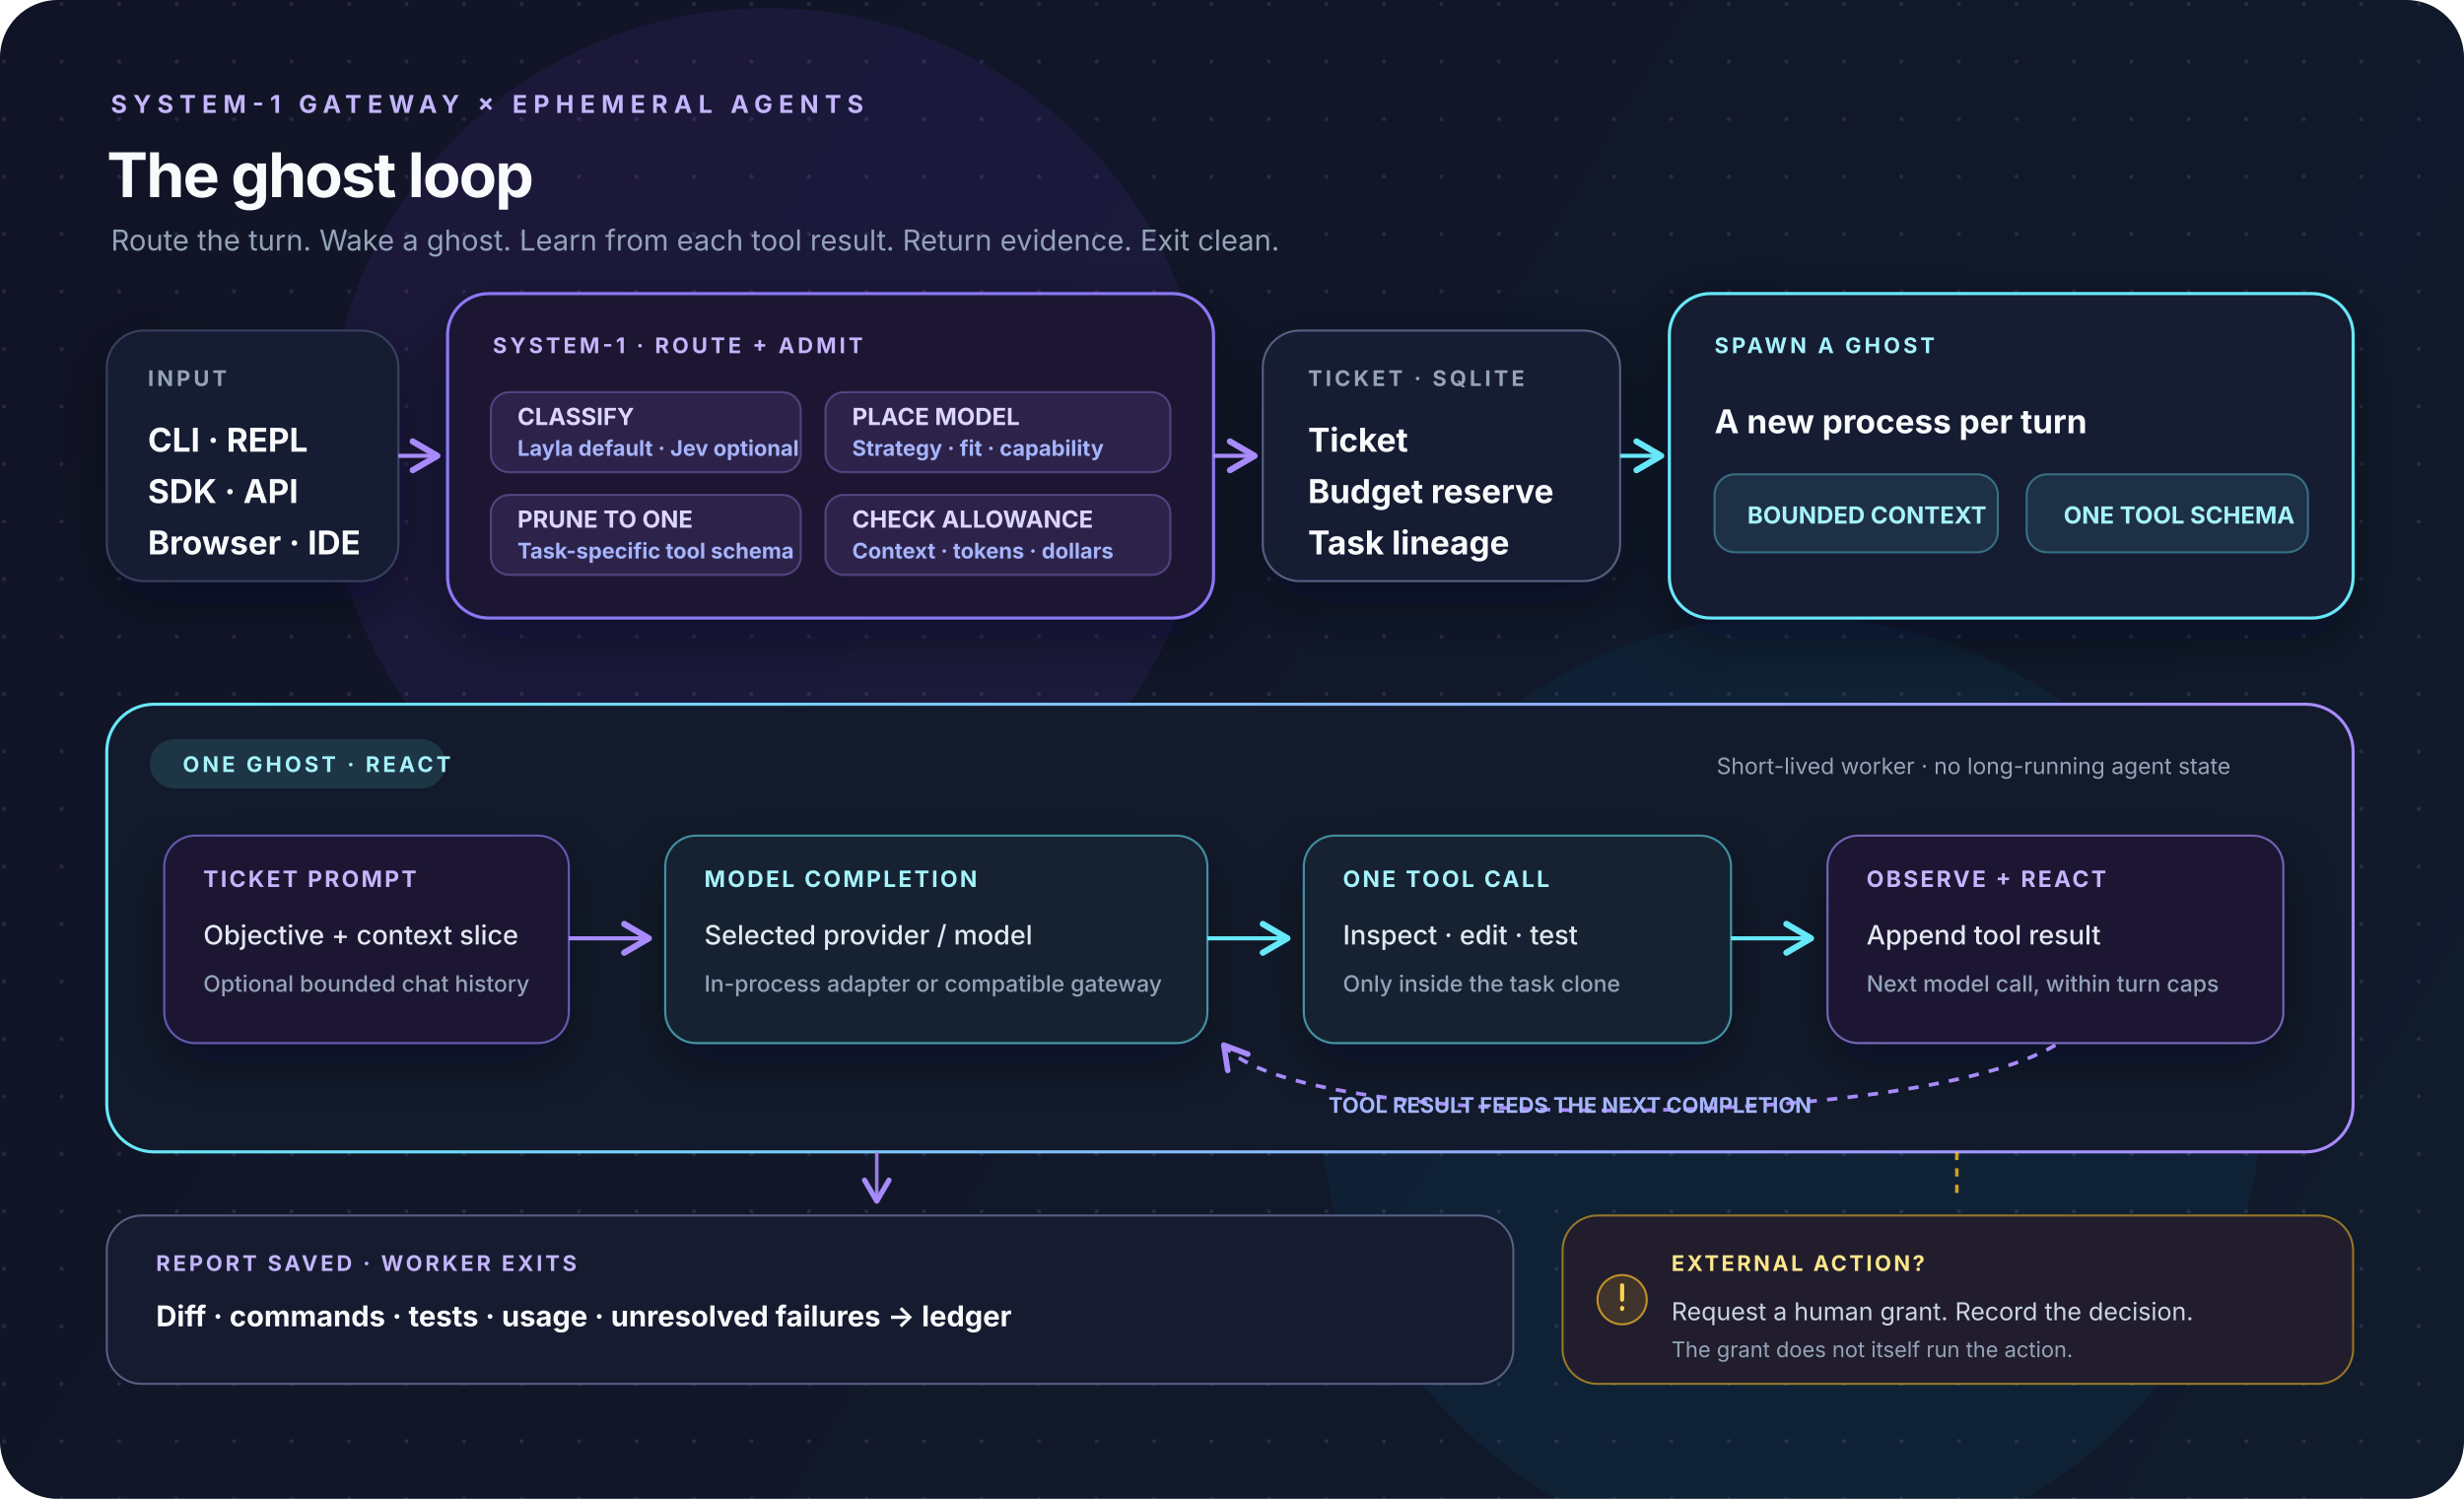
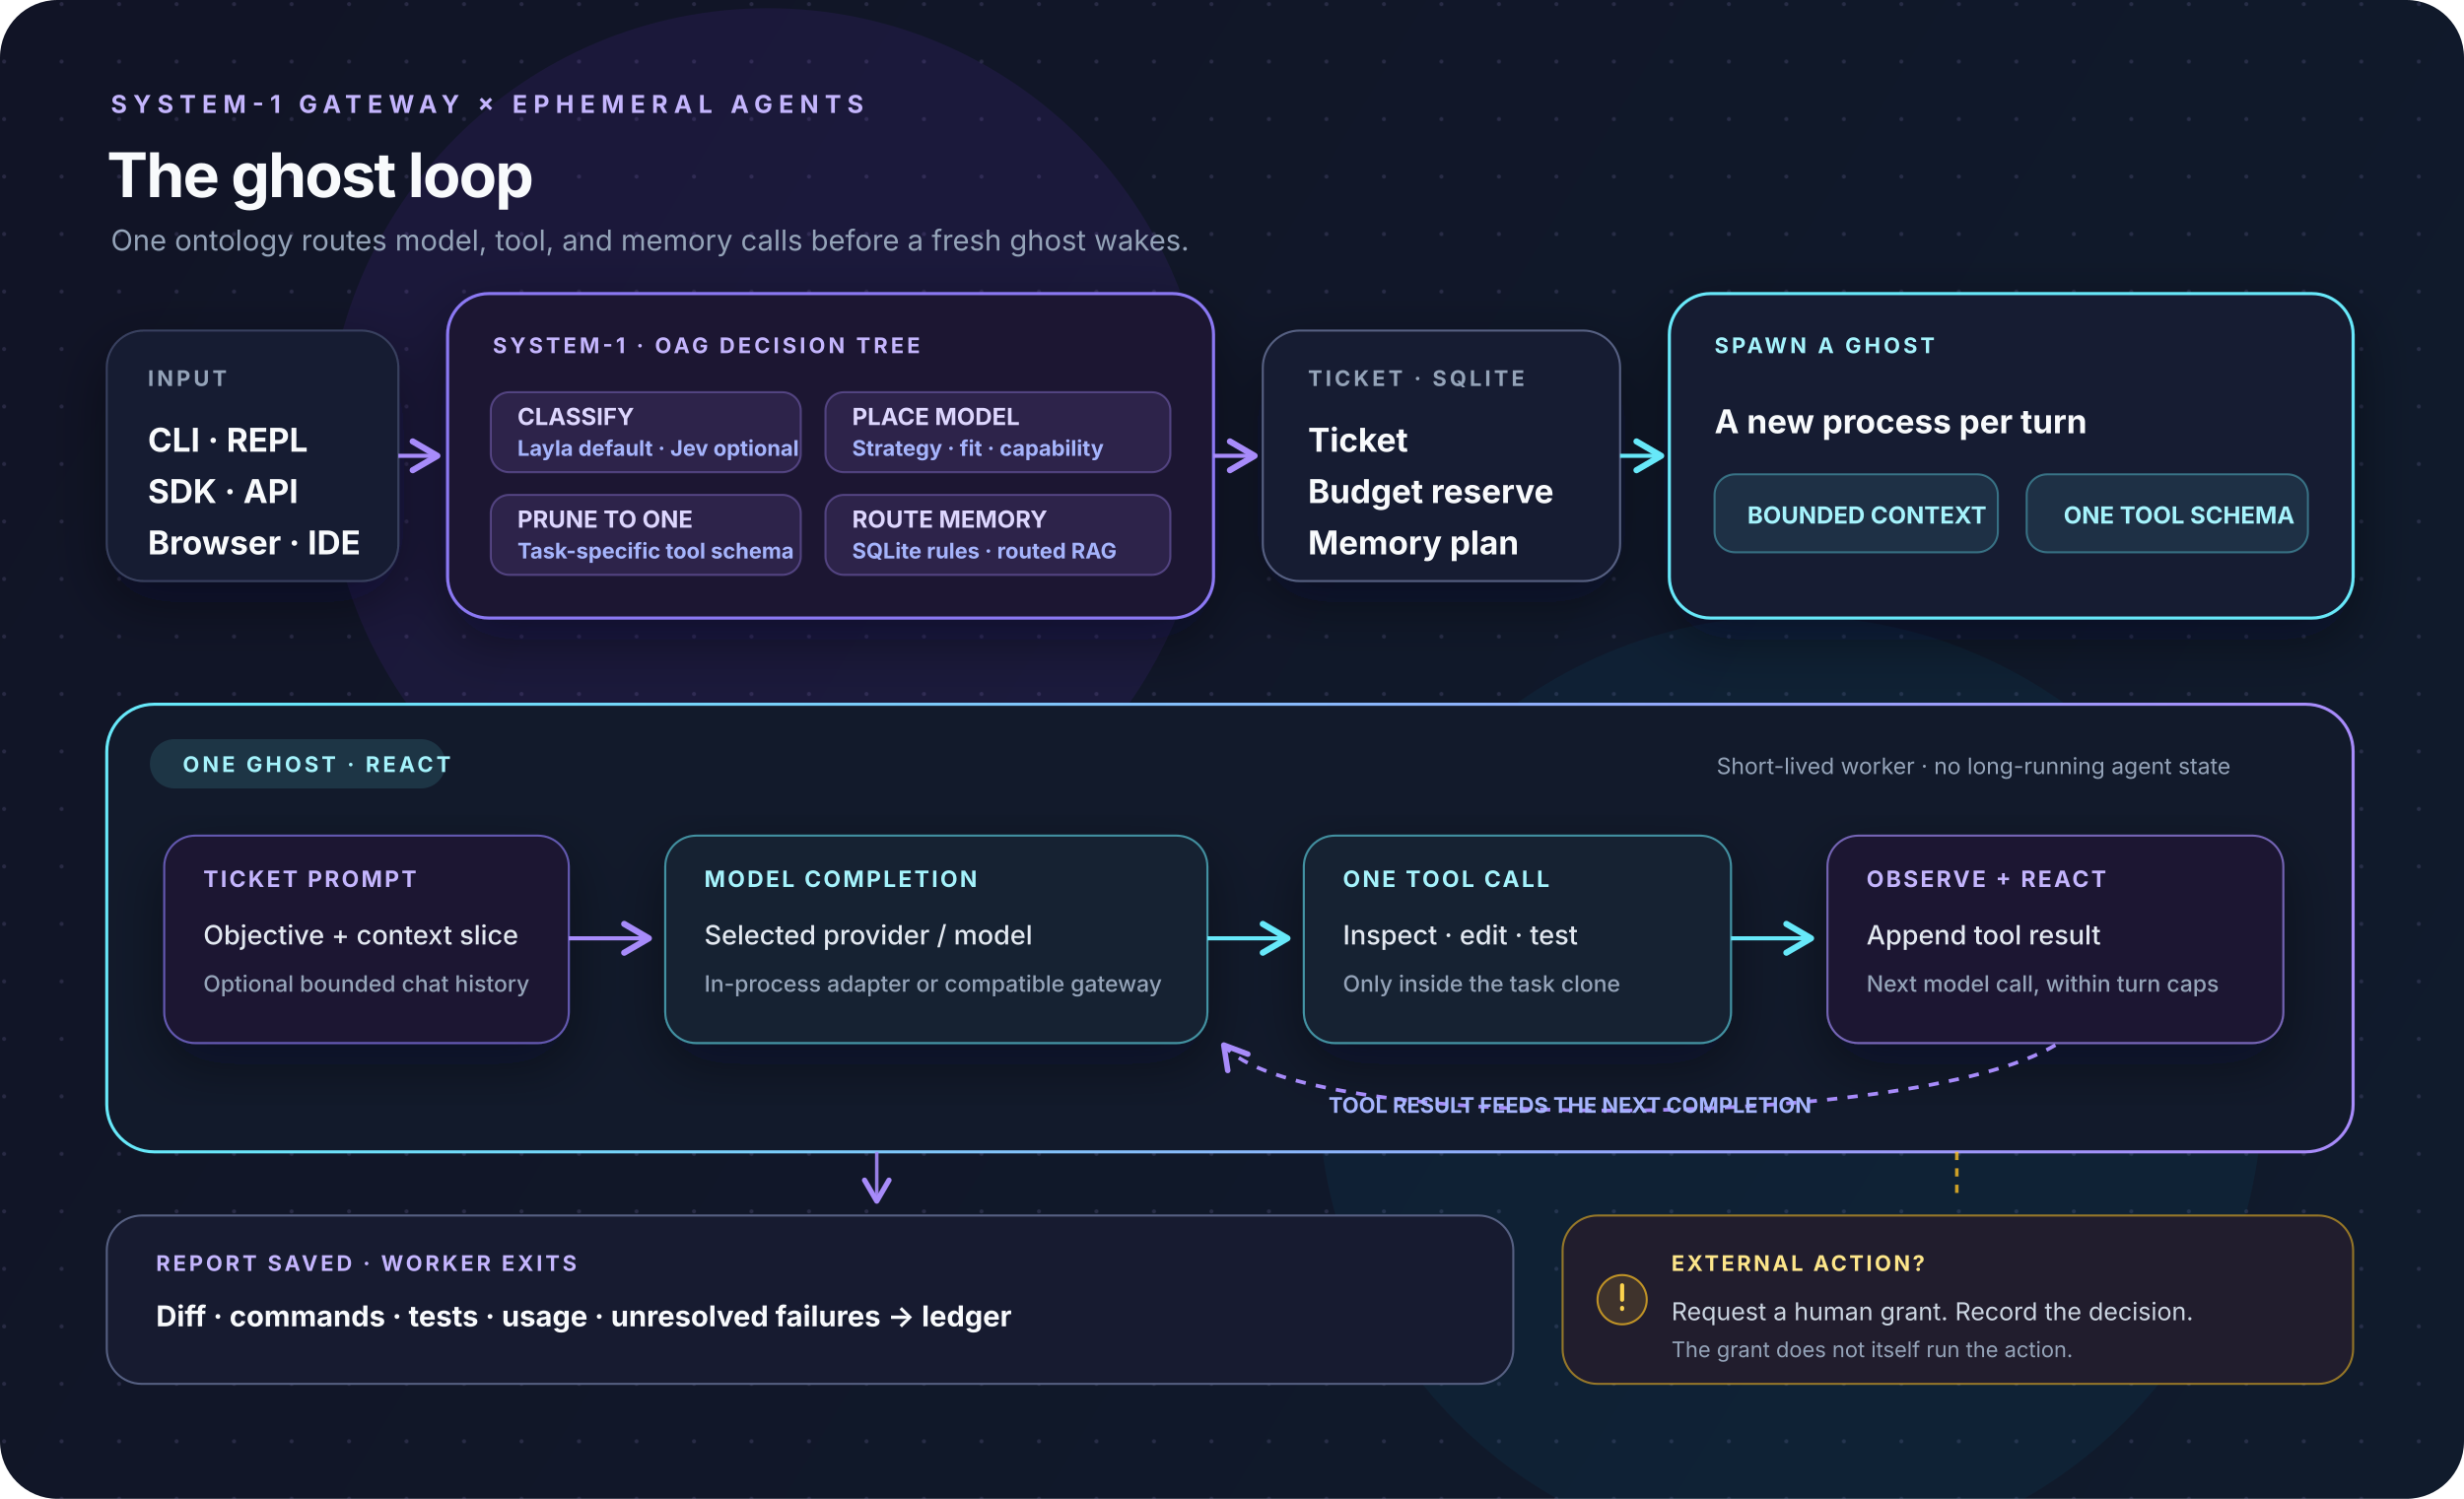
<svg xmlns="http://www.w3.org/2000/svg" width="1200" height="730" viewBox="0 0 1200 730" fill="none">
  <defs>
    <linearGradient id="bg" x1="45" y1="30" x2="1158" y2="700" gradientUnits="userSpaceOnUse">
      <stop stop-color="#111426" />
      <stop offset="1" stop-color="#101B2C" />
    </linearGradient>
    <linearGradient id="violet" x1="230" y1="150" x2="590" y2="330" gradientUnits="userSpaceOnUse">
      <stop stop-color="#A78BFA" />
      <stop offset="1" stop-color="#7C6CF0" />
    </linearGradient>
    <linearGradient id="cyan" x1="100" y1="400" x2="1100" y2="570" gradientUnits="userSpaceOnUse">
      <stop stop-color="#67E8F9" />
      <stop offset="1" stop-color="#A78BFA" />
    </linearGradient>
    <pattern id="dots" width="28" height="28" patternUnits="userSpaceOnUse">
      <circle cx="2" cy="2" r="1" fill="#C4B5FD" fill-opacity=".13" />
    </pattern>
    <marker id="arrowV" markerWidth="9" markerHeight="9" refX="7" refY="4.5" orient="auto">
      <path d="M1 1 7 4.5 1 8" stroke="#A78BFA" stroke-width="1.5" stroke-linecap="round" stroke-linejoin="round" />
    </marker>
    <marker id="arrowC" markerWidth="9" markerHeight="9" refX="7" refY="4.5" orient="auto">
      <path d="M1 1 7 4.5 1 8" stroke="#67E8F9" stroke-width="1.5" stroke-linecap="round" stroke-linejoin="round" />
    </marker>
    <filter id="shadow" x="-20%" y="-20%" width="140%" height="150%">
      <feDropShadow dx="0" dy="10" stdDeviation="14" flood-color="#050713" flood-opacity=".42" />
    </filter>
  </defs>
  <rect width="1200" height="730" rx="28" fill="url(#bg)" />
  <rect width="1200" height="730" rx="28" fill="url(#dots)" />
  <circle cx="374" cy="219" r="215" fill="#7C3AED" fill-opacity=".10" />
  <circle cx="872" cy="530" r="230" fill="#0891B2" fill-opacity=".075" />
  <g font-family="Inter, ui-sans-serif, system-ui, -apple-system, Segoe UI, sans-serif">
    <text x="54" y="55" fill="#C4B5FD" font-size="12" font-weight="750" letter-spacing="3">SYSTEM-1 GATEWAY × EPHEMERAL AGENTS</text>
    <text x="52" y="96" fill="#F8FAFC" font-size="30" font-weight="750" letter-spacing="-.8">The ghost loop</text>
-     <text x="54" y="122" fill="#94A3B8" font-size="14">Route the turn. Wake a ghost. Learn from each tool result. Return evidence. Exit clean.</text>
+     <text x="54" y="122" fill="#94A3B8" font-size="14">One ontology routes model, tool, and memory calls before a fresh ghost wakes.</text>
    <g filter="url(#shadow)">
      <rect x="52" y="161" width="142" height="122" rx="18" fill="#171B30" stroke="#39415E" />
      <rect x="218" y="143" width="373" height="158" rx="20" fill="#1A1931" stroke="#8B78F3" stroke-width="1.5" />
      <rect x="615" y="161" width="174" height="122" rx="18" fill="#171B30" stroke="#566082" />
      <rect x="813" y="143" width="333" height="158" rx="20" fill="#171B30" stroke="#67E8F9" stroke-width="1.5" />
    </g>
    <g fill="#94A3B8" font-size="10.5" font-weight="750" letter-spacing="1.5">
      <text x="72" y="188">INPUT</text>
-       <text x="240" y="172" fill="#C4B5FD">SYSTEM-1 · ROUTE + ADMIT</text>
+       <text x="240" y="172" fill="#C4B5FD">SYSTEM-1 · OAG DECISION TREE</text>
      <text x="637" y="188">TICKET · SQLITE</text>
      <text x="835" y="172" fill="#A5F3FC">SPAWN A GHOST</text>
    </g>
    <g fill="#F8FAFC" font-size="16" font-weight="700">
      <text x="72" y="220">CLI · REPL</text>
      <text x="72" y="245">SDK · API</text>
      <text x="72" y="270">Browser · IDE</text>
      <text x="637" y="220">Ticket</text>
      <text x="637" y="245">Budget reserve</text>
-       <text x="637" y="270">Task lineage</text>
+       <text x="637" y="270">Memory plan</text>
      <text x="835" y="211">A new process per turn</text>
    </g>
    <g font-size="11.5" font-weight="650">
      <rect x="835" y="231" width="138" height="38" rx="10" fill="#67E8F9" fill-opacity=".10" stroke="#67E8F9" stroke-opacity=".38" />
      <text x="851" y="255" fill="#A5F3FC">BOUNDED CONTEXT</text>
      <rect x="987" y="231" width="137" height="38" rx="10" fill="#67E8F9" fill-opacity=".10" stroke="#67E8F9" stroke-opacity=".38" />
      <text x="1005" y="255" fill="#A5F3FC">ONE TOOL SCHEMA</text>
    </g>
    <g font-size="11.5" font-weight="650">
      <rect x="239" y="191" width="151" height="39" rx="9" fill="#A78BFA" fill-opacity=".12" stroke="#A78BFA" stroke-opacity=".35" />
      <text x="252" y="207" fill="#DDD6FE">CLASSIFY</text>
      <text x="252" y="222" fill="#A5B4FC" font-size="10.5">Layla default · Jev optional</text>
      <rect x="402" y="191" width="168" height="39" rx="9" fill="#A78BFA" fill-opacity=".12" stroke="#A78BFA" stroke-opacity=".35" />
      <text x="415" y="207" fill="#DDD6FE">PLACE MODEL</text>
      <text x="415" y="222" fill="#A5B4FC" font-size="10.5">Strategy · fit · capability</text>
      <rect x="239" y="241" width="151" height="39" rx="9" fill="#A78BFA" fill-opacity=".12" stroke="#A78BFA" stroke-opacity=".35" />
      <text x="252" y="257" fill="#DDD6FE">PRUNE TO ONE</text>
      <text x="252" y="272" fill="#A5B4FC" font-size="10.5">Task-specific tool schema</text>
      <rect x="402" y="241" width="168" height="39" rx="9" fill="#A78BFA" fill-opacity=".12" stroke="#A78BFA" stroke-opacity=".35" />
-       <text x="415" y="257" fill="#DDD6FE">CHECK ALLOWANCE</text>
-       <text x="415" y="272" fill="#A5B4FC" font-size="10.5">Context · tokens · dollars</text>
+       <text x="415" y="257" fill="#DDD6FE">ROUTE MEMORY</text>
+       <text x="415" y="272" fill="#A5B4FC" font-size="10.5">SQLite rules · routed RAG</text>
    </g>
    <path d="M194 222h19" stroke="#A78BFA" stroke-width="2" marker-end="url(#arrowV)" />
    <path d="M591 222h20" stroke="#A78BFA" stroke-width="2" marker-end="url(#arrowV)" />
    <path d="M789 222h20" stroke="#67E8F9" stroke-width="2" marker-end="url(#arrowC)" />
    <rect x="52" y="343" width="1094" height="218" rx="23" fill="#121A2B" stroke="url(#cyan)" stroke-width="1.5" />
    <rect x="73" y="360" width="144" height="24" rx="12" fill="#67E8F9" fill-opacity=".13" />
    <text x="89" y="376" fill="#A5F3FC" font-size="10.5" font-weight="750" letter-spacing="1.5">ONE GHOST · REACT</text>
    <text x="836" y="377" fill="#94A3B8" font-size="11">Short-lived worker · no long-running agent state</text>
    <g filter="url(#shadow)">
      <rect x="80" y="407" width="197" height="101" rx="15" fill="#1A1931" stroke="#8B78F3" stroke-opacity=".65" />
      <rect x="324" y="407" width="264" height="101" rx="15" fill="#172333" stroke="#67E8F9" stroke-opacity=".55" />
      <rect x="635" y="407" width="208" height="101" rx="15" fill="#172333" stroke="#67E8F9" stroke-opacity=".55" />
      <rect x="890" y="407" width="222" height="101" rx="15" fill="#1A1931" stroke="#A78BFA" stroke-opacity=".65" />
    </g>
    <g font-size="11" font-weight="750" letter-spacing="1.1">
      <text x="99" y="432" fill="#C4B5FD">TICKET PROMPT</text>
      <text x="343" y="432" fill="#A5F3FC">MODEL COMPLETION</text>
      <text x="654" y="432" fill="#A5F3FC">ONE TOOL CALL</text>
      <text x="909" y="432" fill="#C4B5FD">OBSERVE + REACT</text>
    </g>
    <g fill="#E2E8F0" font-size="13" font-weight="550">
      <text x="99" y="460">Objective + context slice</text>
      <text x="99" y="483" fill="#94A3B8" font-size="11">Optional bounded chat history</text>
      <text x="343" y="460">Selected provider / model</text>
      <text x="343" y="483" fill="#94A3B8" font-size="11">In-process adapter or compatible gateway</text>
      <text x="654" y="460">Inspect · edit · test</text>
      <text x="654" y="483" fill="#94A3B8" font-size="11">Only inside the task clone</text>
      <text x="909" y="460">Append tool result</text>
      <text x="909" y="483" fill="#94A3B8" font-size="11">Next model call, within turn caps</text>
    </g>
    <path d="M277 457h39" stroke="#A78BFA" stroke-width="2" marker-end="url(#arrowV)" />
    <path d="M588 457h39" stroke="#67E8F9" stroke-width="2" marker-end="url(#arrowC)" />
    <path d="M843 457h39" stroke="#67E8F9" stroke-width="2" marker-end="url(#arrowC)" />
    <path d="M1001 509c-70 42-370 43-405 0" stroke="#A78BFA" stroke-width="1.8" stroke-dasharray="5 5" marker-end="url(#arrowV)" />
    <text x="647" y="542" fill="#A5B4FC" font-size="10.5" font-weight="650">TOOL RESULT FEEDS THE NEXT COMPLETION</text>
    <path d="M427 561v24" stroke="#A78BFA" stroke-opacity=".9" stroke-width="1.7" marker-end="url(#arrowV)" />
    <path d="M953 561v24" stroke="#FBBF24" stroke-opacity=".8" stroke-width="1.7" stroke-dasharray="4 4" />
    <rect x="52" y="592" width="685" height="82" rx="17" fill="#171B30" stroke="#566082" />
    <rect x="761" y="592" width="385" height="82" rx="17" fill="#211D2D" stroke="#FBBF24" stroke-opacity=".55" />
    <text x="76" y="619" fill="#C4B5FD" font-size="10.5" font-weight="750" letter-spacing="1.4">REPORT SAVED · WORKER EXITS</text>
    <text x="76" y="646" fill="#F8FAFC" font-size="14" font-weight="650">Diff · commands · tests · usage · unresolved failures → ledger</text>
    <circle cx="790" cy="633" r="12" fill="#FBBF24" fill-opacity=".14" stroke="#FBBF24" stroke-opacity=".7" />
    <path d="M790 626v7m0 4v.5" stroke="#FCD34D" stroke-width="2" stroke-linecap="round" />
    <text x="814" y="619" fill="#FDE68A" font-size="10.5" font-weight="750" letter-spacing="1.2">EXTERNAL ACTION?</text>
    <text x="814" y="643" fill="#CBD5E1" font-size="12">Request a human grant. Record the decision.</text>
    <text x="814" y="661" fill="#94A3B8" font-size="10.5">The grant does not itself run the action.</text>
  </g>
</svg>
